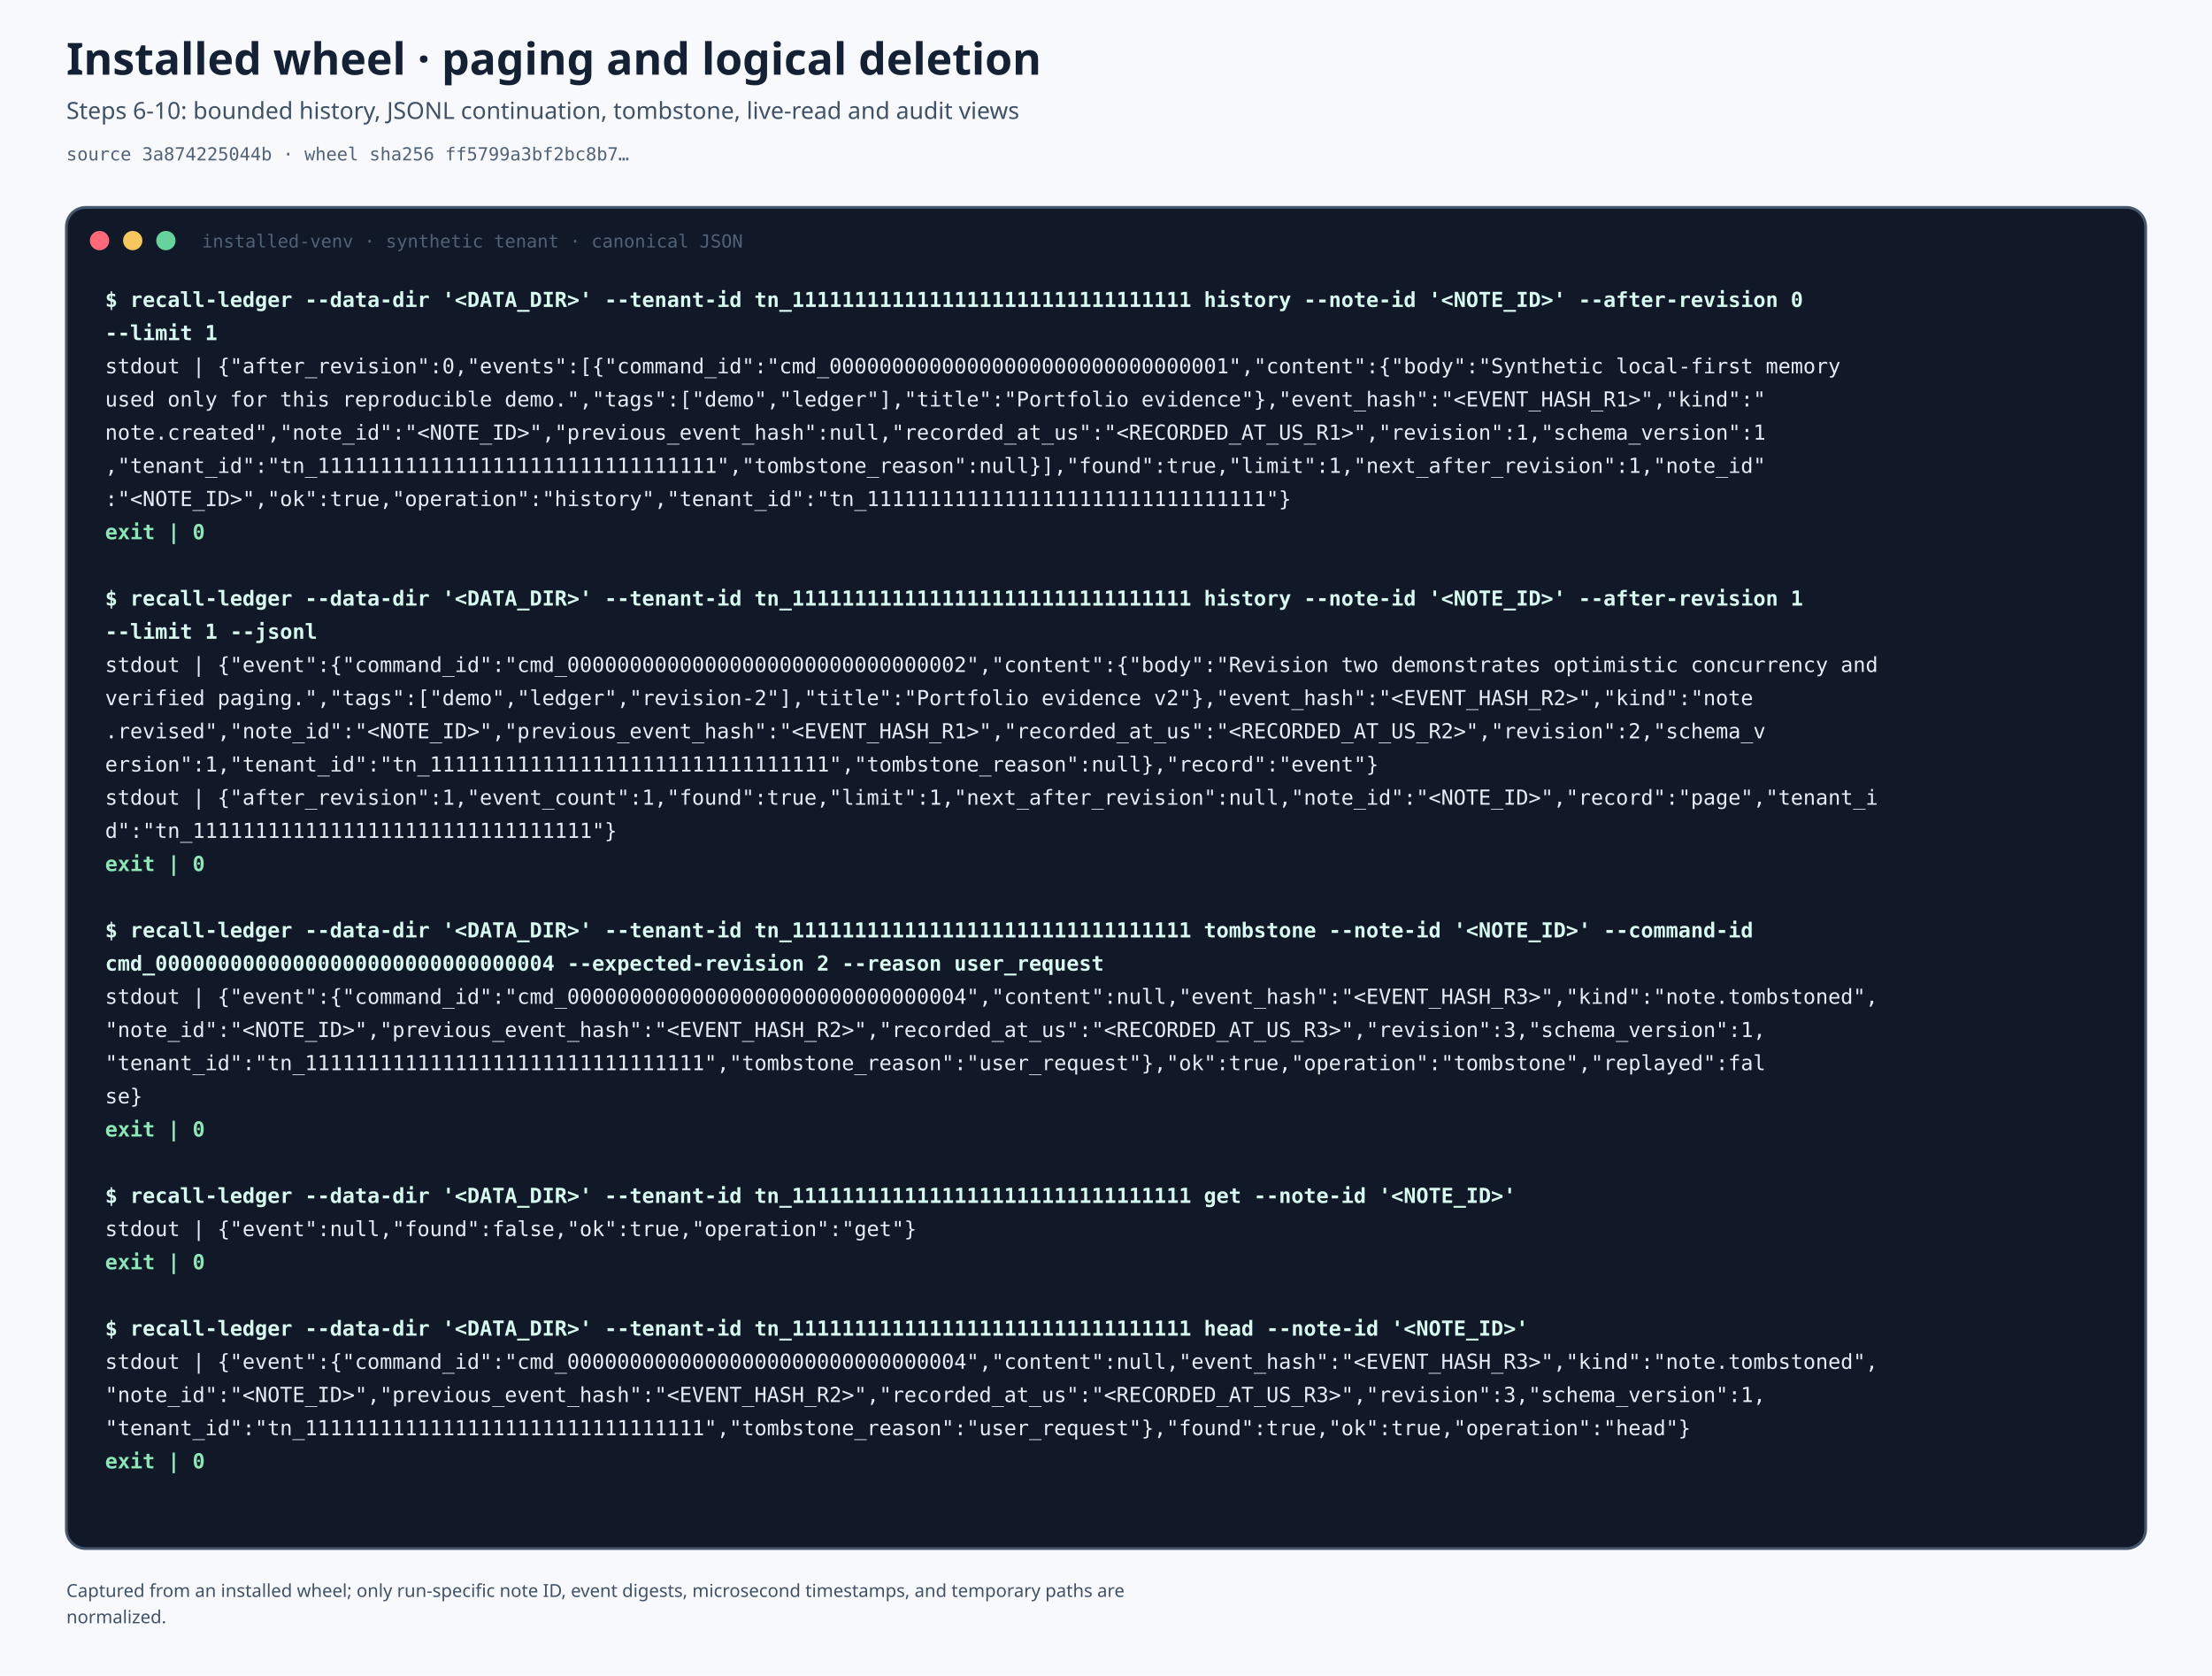
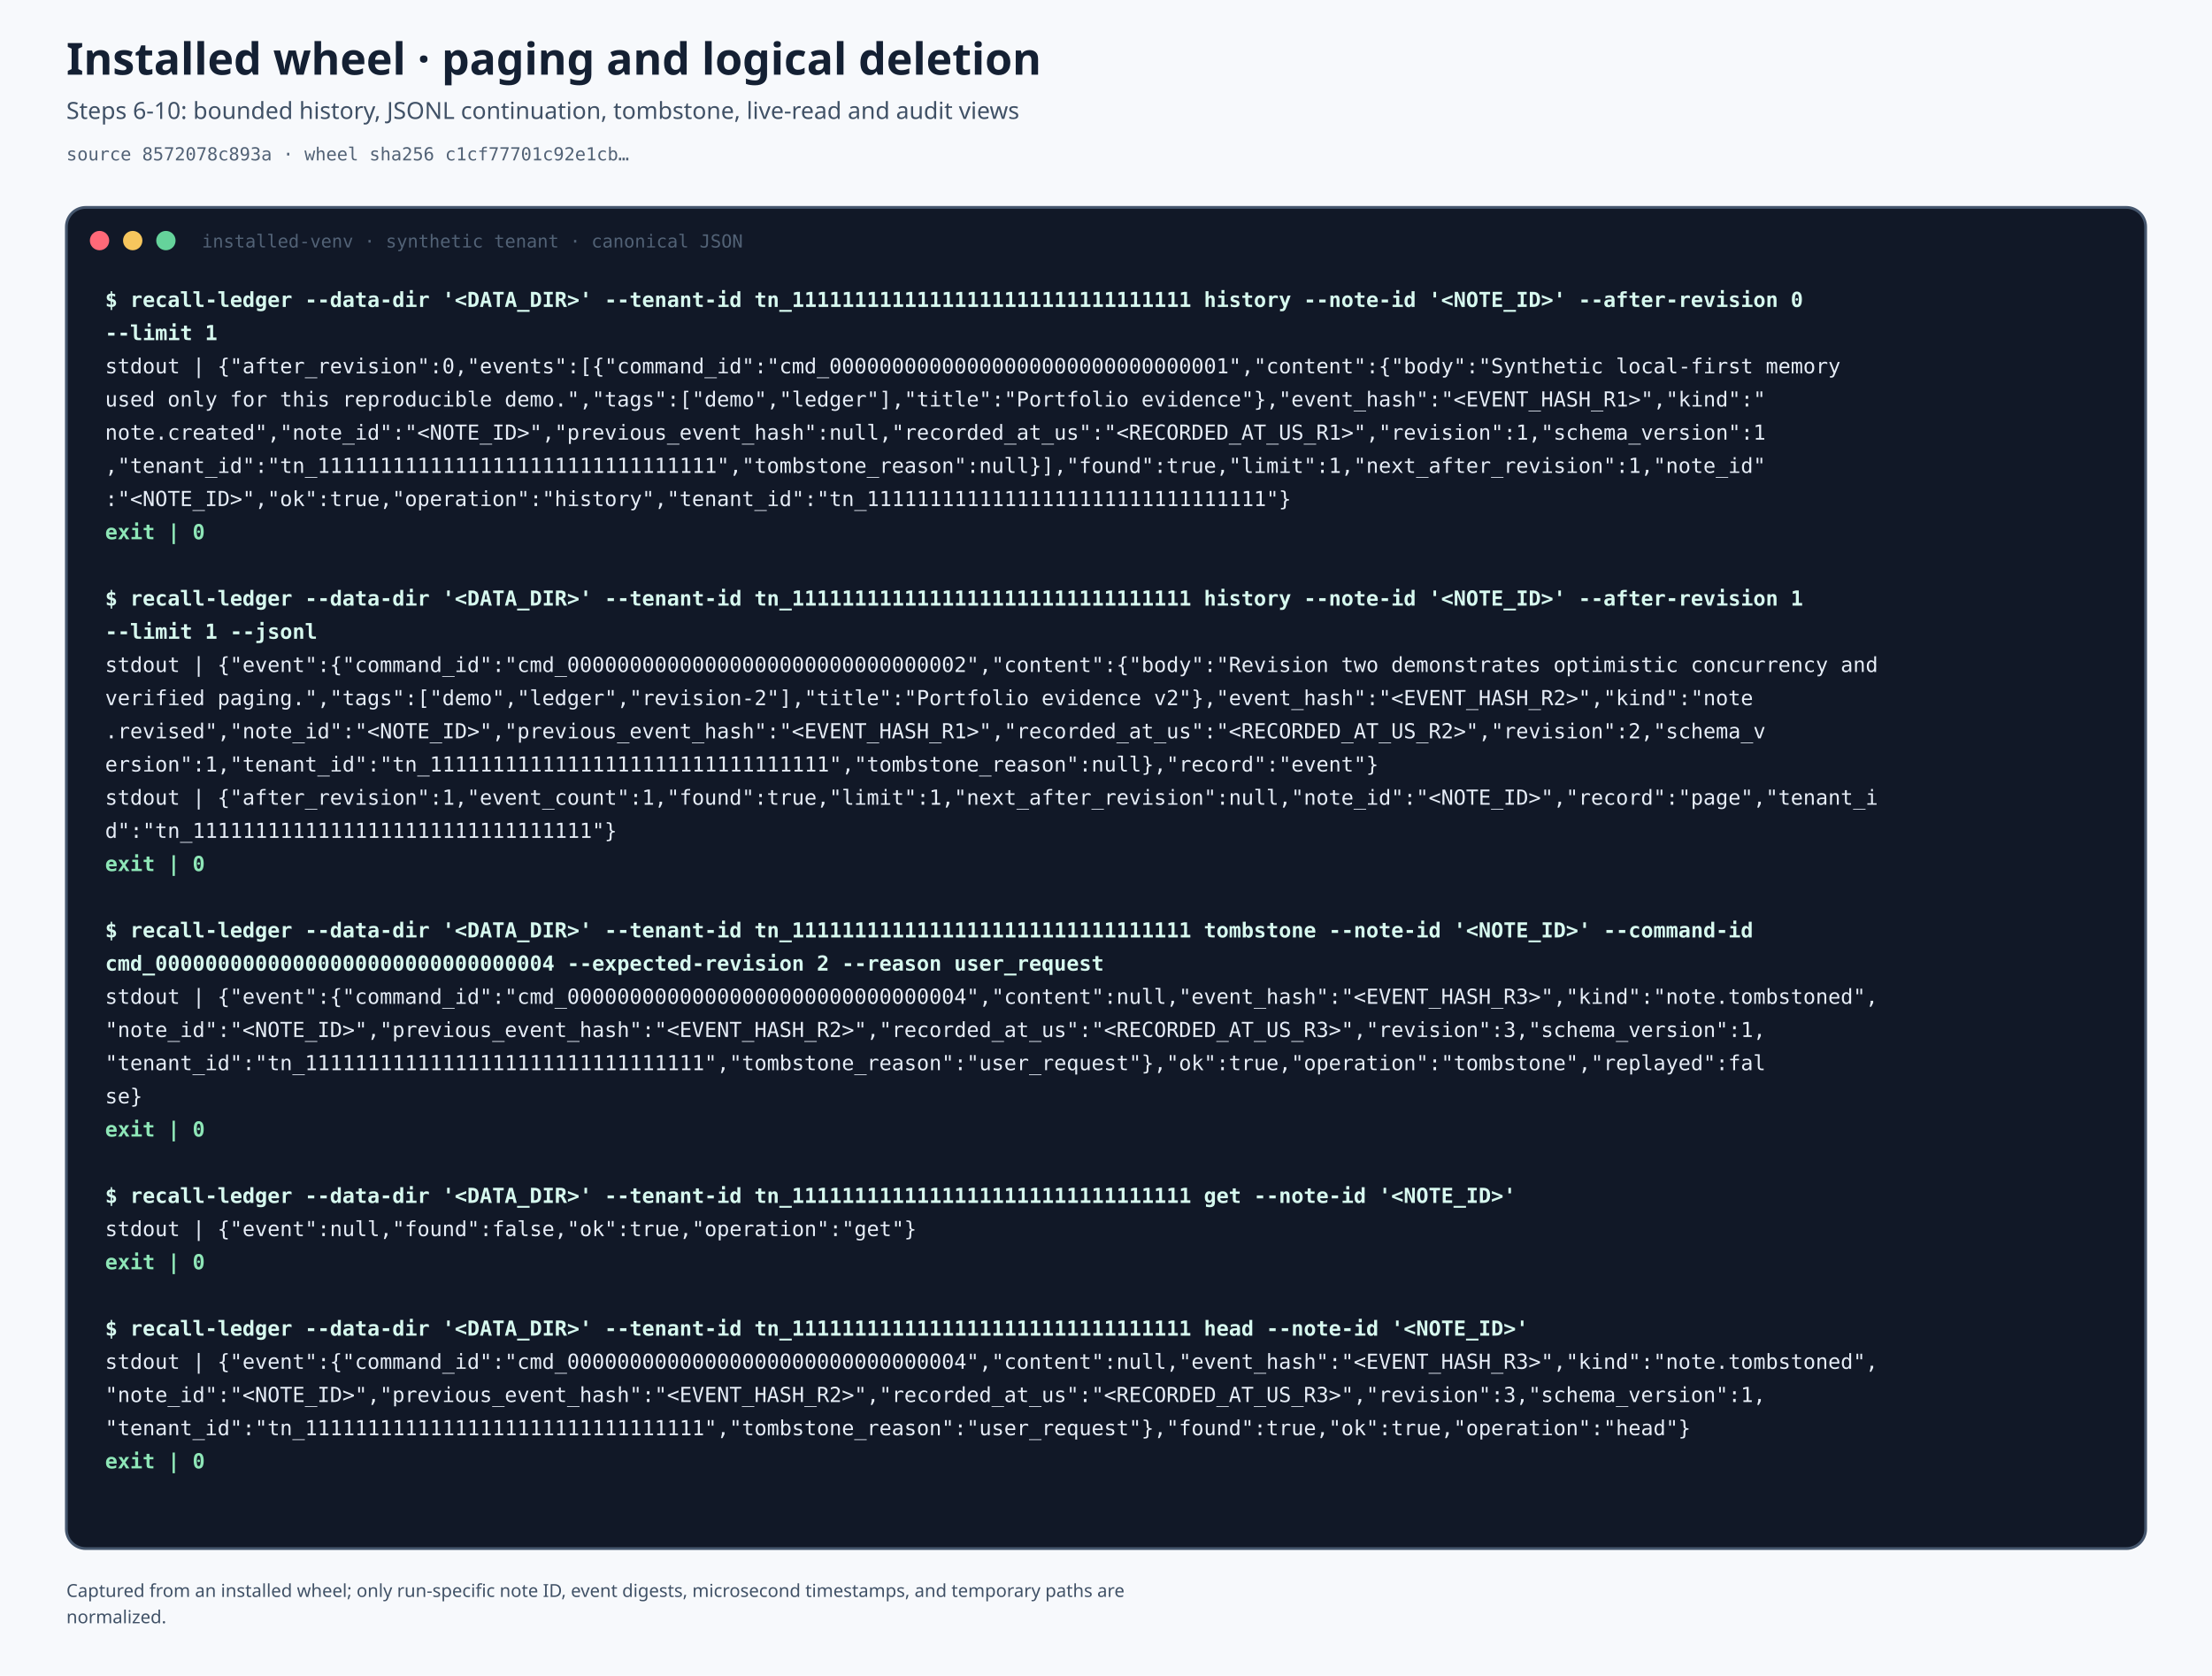
<svg xmlns="http://www.w3.org/2000/svg" width="1600" height="1212" viewBox="0 0 1600 1212" role="img" aria-labelledby="installed-wheel-history-tombstone-title installed-wheel-history-tombstone-description">
  <style>
    .title { fill: #142033; font: 700 32px system-ui, sans-serif; }
    .subtitle { fill: #405166; font: 500 17px system-ui, sans-serif; }
    .provenance { fill: #526276; font: 500 13px ui-monospace, monospace; }
    .terminal-text, .command, .stdout, .stderr, .exit, .exit-error { font: 500 15px ui-monospace, SFMono-Regular, Menlo, Consolas, monospace; }
    .command { fill: #d7f9ef; font-weight: 700; }
    .stdout { fill: #e6edf7; }
    .stderr { fill: #ffc9cf; }
    .exit { fill: #8ee6b7; font-weight: 700; }
    .exit-error { fill: #ff9fab; font-weight: 700; }
    .caption { fill: #405166; font: 500 13px system-ui, sans-serif; }
  </style>
  <rect width="1600" height="1212" fill="#f7f9fc" />
  <text class="title" x="48" y="54">Installed wheel · paging and logical deletion</text>
  <text class="subtitle" x="48" y="86">Steps 6-10: bounded history, JSONL continuation, tombstone, live-read and audit views</text>
-   <text class="provenance" x="48" y="116">source 3a874225044b · wheel sha256 ff5799a3bf2bc8b7…</text>
+   <text class="provenance" x="48" y="116">source 8572078c893a · wheel sha256 c1cf77701c92e1cb…</text>
  <rect x="48" y="150" width="1504" height="970" rx="14" fill="#111827" stroke="#45566d" stroke-width="2" />
  <circle cx="72" cy="174" r="7" fill="#ff6978" />
  <circle cx="96" cy="174" r="7" fill="#f7c65d" />
  <circle cx="120" cy="174" r="7" fill="#65d39b" />
  <text class="provenance" x="146" y="179" fill="#b9c5d6">installed-venv · synthetic tenant · canonical JSON</text>
  <text class="command" x="76" y="222">$ recall-ledger --data-dir '&lt;DATA_DIR&gt;' --tenant-id tn_11111111111111111111111111111111 history --note-id '&lt;NOTE_ID&gt;' --after-revision 0 </text>
  <text class="command" x="76" y="246">  --limit 1</text>
  <text class="stdout" x="76" y="270">stdout | {"after_revision":0,"events":[{"command_id":"cmd_00000000000000000000000000000001","content":{"body":"Synthetic local-first memory </text>
  <text class="stdout" x="76" y="294">         used only for this reproducible demo.","tags":["demo","ledger"],"title":"Portfolio evidence"},"event_hash":"&lt;EVENT_HASH_R1&gt;","kind":"</text>
  <text class="stdout" x="76" y="318">         note.created","note_id":"&lt;NOTE_ID&gt;","previous_event_hash":null,"recorded_at_us":"&lt;RECORDED_AT_US_R1&gt;","revision":1,"schema_version":1</text>
  <text class="stdout" x="76" y="342">         ,"tenant_id":"tn_11111111111111111111111111111111","tombstone_reason":null}],"found":true,"limit":1,"next_after_revision":1,"note_id"</text>
  <text class="stdout" x="76" y="366">         :"&lt;NOTE_ID&gt;","ok":true,"operation":"history","tenant_id":"tn_11111111111111111111111111111111"}</text>
  <text class="exit" x="76" y="390">exit   | 0</text>
  <text class="terminal-text" x="76" y="414" />
  <text class="command" x="76" y="438">$ recall-ledger --data-dir '&lt;DATA_DIR&gt;' --tenant-id tn_11111111111111111111111111111111 history --note-id '&lt;NOTE_ID&gt;' --after-revision 1 </text>
  <text class="command" x="76" y="462">  --limit 1 --jsonl</text>
  <text class="stdout" x="76" y="486">stdout | {"event":{"command_id":"cmd_00000000000000000000000000000002","content":{"body":"Revision two demonstrates optimistic concurrency and</text>
  <text class="stdout" x="76" y="510">          verified paging.","tags":["demo","ledger","revision-2"],"title":"Portfolio evidence v2"},"event_hash":"&lt;EVENT_HASH_R2&gt;","kind":"note</text>
  <text class="stdout" x="76" y="534">         .revised","note_id":"&lt;NOTE_ID&gt;","previous_event_hash":"&lt;EVENT_HASH_R1&gt;","recorded_at_us":"&lt;RECORDED_AT_US_R2&gt;","revision":2,"schema_v</text>
  <text class="stdout" x="76" y="558">         ersion":1,"tenant_id":"tn_11111111111111111111111111111111","tombstone_reason":null},"record":"event"}</text>
  <text class="stdout" x="76" y="582">stdout | {"after_revision":1,"event_count":1,"found":true,"limit":1,"next_after_revision":null,"note_id":"&lt;NOTE_ID&gt;","record":"page","tenant_i</text>
  <text class="stdout" x="76" y="606">         d":"tn_11111111111111111111111111111111"}</text>
  <text class="exit" x="76" y="630">exit   | 0</text>
  <text class="terminal-text" x="76" y="654" />
  <text class="command" x="76" y="678">$ recall-ledger --data-dir '&lt;DATA_DIR&gt;' --tenant-id tn_11111111111111111111111111111111 tombstone --note-id '&lt;NOTE_ID&gt;' --command-id </text>
  <text class="command" x="76" y="702">  cmd_00000000000000000000000000000004 --expected-revision 2 --reason user_request</text>
  <text class="stdout" x="76" y="726">stdout | {"event":{"command_id":"cmd_00000000000000000000000000000004","content":null,"event_hash":"&lt;EVENT_HASH_R3&gt;","kind":"note.tombstoned",</text>
  <text class="stdout" x="76" y="750">         "note_id":"&lt;NOTE_ID&gt;","previous_event_hash":"&lt;EVENT_HASH_R2&gt;","recorded_at_us":"&lt;RECORDED_AT_US_R3&gt;","revision":3,"schema_version":1,</text>
  <text class="stdout" x="76" y="774">         "tenant_id":"tn_11111111111111111111111111111111","tombstone_reason":"user_request"},"ok":true,"operation":"tombstone","replayed":fal</text>
  <text class="stdout" x="76" y="798">         se}</text>
  <text class="exit" x="76" y="822">exit   | 0</text>
  <text class="terminal-text" x="76" y="846" />
  <text class="command" x="76" y="870">$ recall-ledger --data-dir '&lt;DATA_DIR&gt;' --tenant-id tn_11111111111111111111111111111111 get --note-id '&lt;NOTE_ID&gt;'</text>
  <text class="stdout" x="76" y="894">stdout | {"event":null,"found":false,"ok":true,"operation":"get"}</text>
  <text class="exit" x="76" y="918">exit   | 0</text>
  <text class="terminal-text" x="76" y="942" />
  <text class="command" x="76" y="966">$ recall-ledger --data-dir '&lt;DATA_DIR&gt;' --tenant-id tn_11111111111111111111111111111111 head --note-id '&lt;NOTE_ID&gt;'</text>
  <text class="stdout" x="76" y="990">stdout | {"event":{"command_id":"cmd_00000000000000000000000000000004","content":null,"event_hash":"&lt;EVENT_HASH_R3&gt;","kind":"note.tombstoned",</text>
  <text class="stdout" x="76" y="1014">         "note_id":"&lt;NOTE_ID&gt;","previous_event_hash":"&lt;EVENT_HASH_R2&gt;","recorded_at_us":"&lt;RECORDED_AT_US_R3&gt;","revision":3,"schema_version":1,</text>
  <text class="stdout" x="76" y="1038">         "tenant_id":"tn_11111111111111111111111111111111","tombstone_reason":"user_request"},"found":true,"ok":true,"operation":"head"}</text>
  <text class="exit" x="76" y="1062">exit   | 0</text>
  <text class="caption" x="48" y="1155">Captured from an installed wheel; only run-specific note ID, event digests, microsecond timestamps, and temporary paths are</text>
  <text class="caption" x="48" y="1174">normalized.</text>
</svg>
